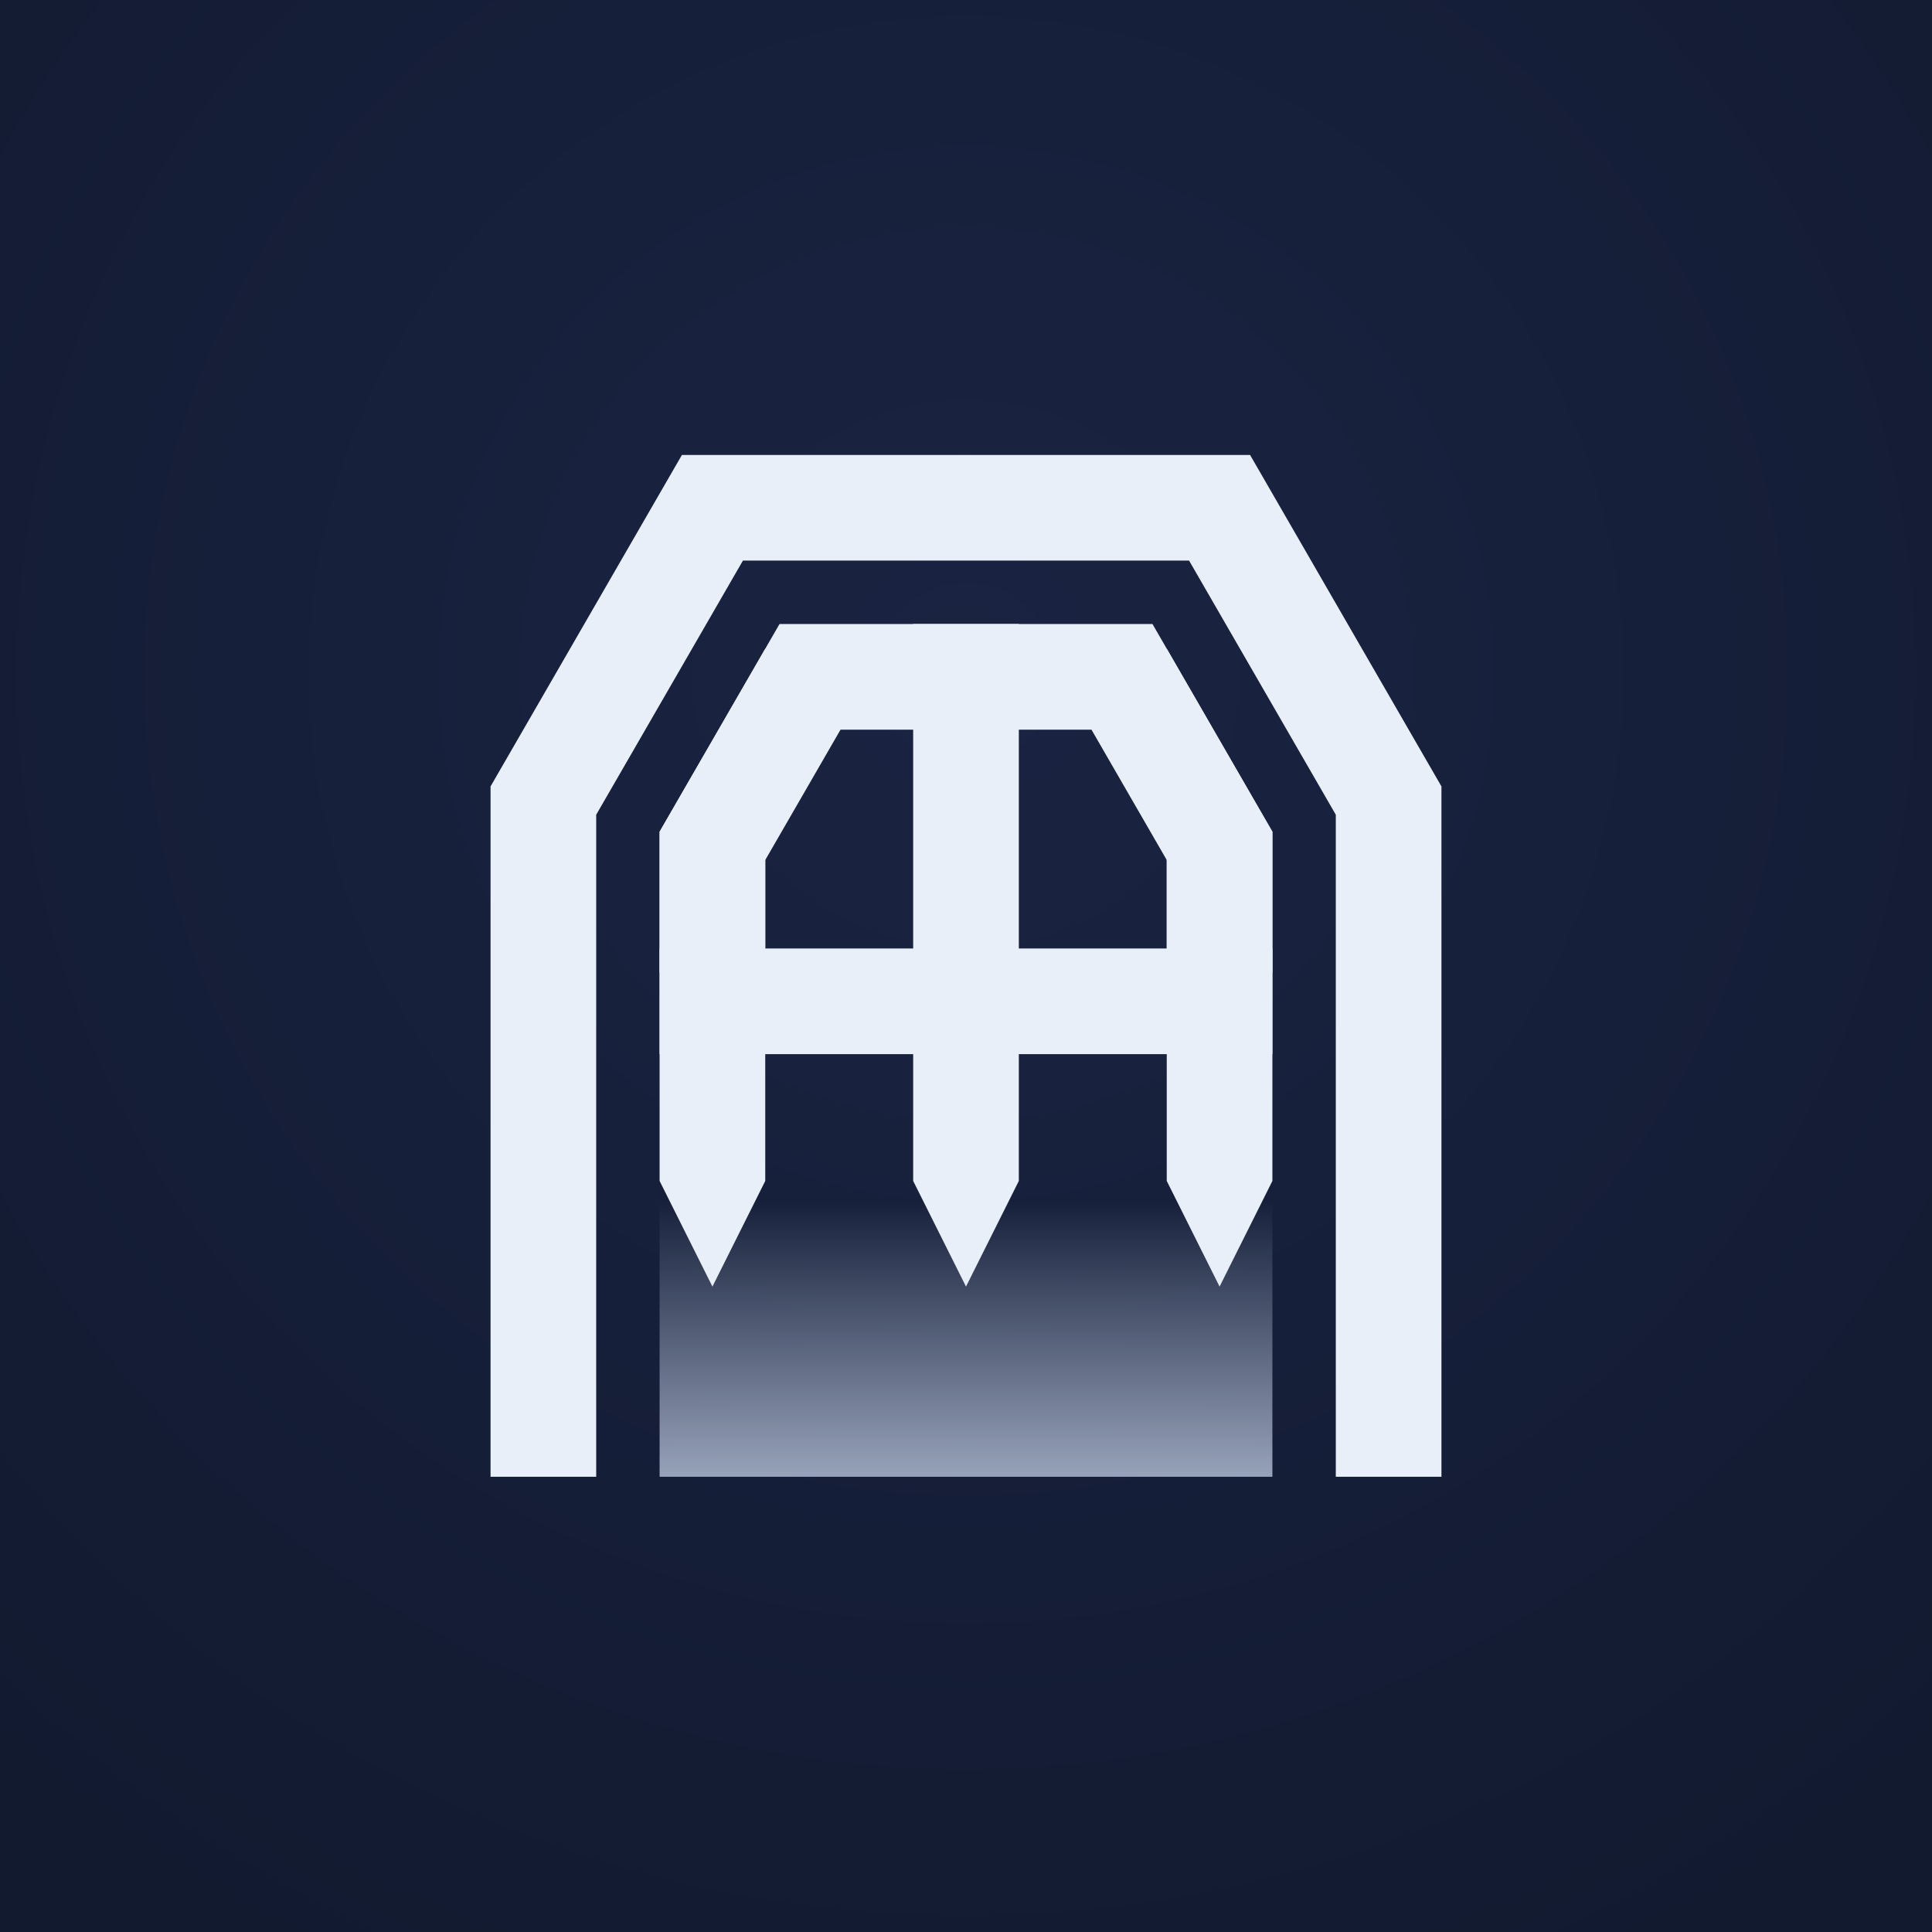
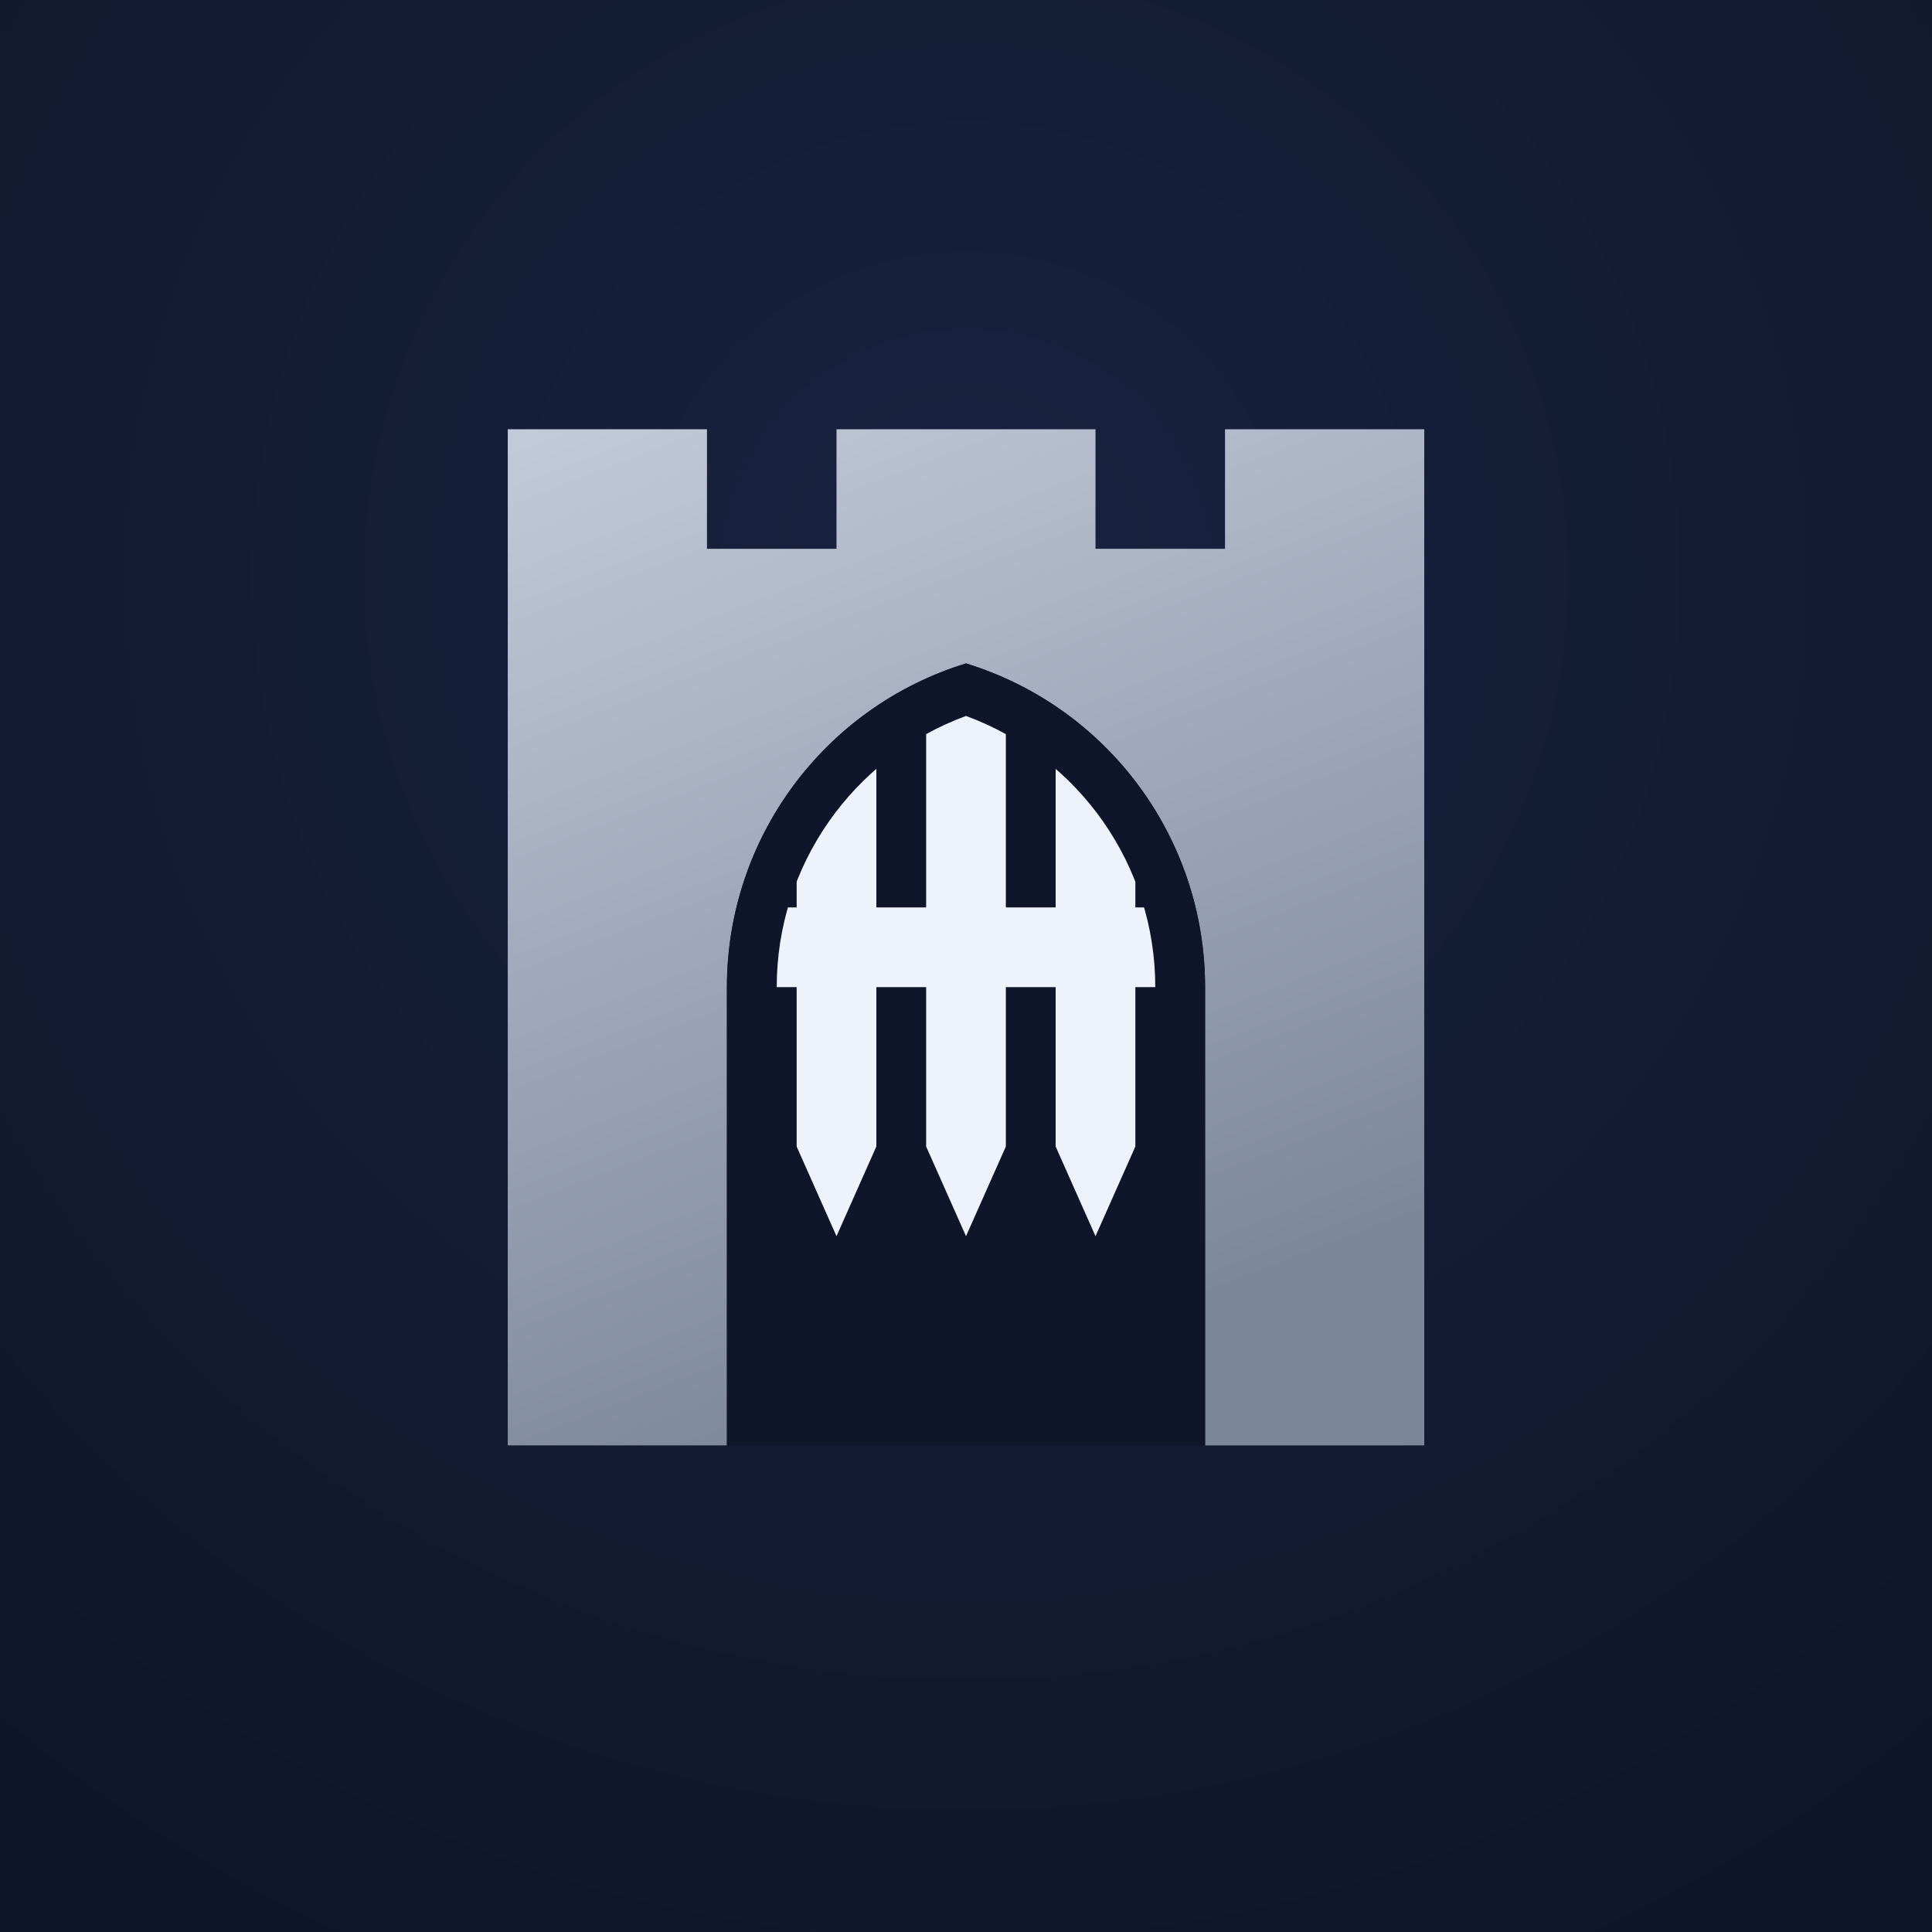
<svg xmlns="http://www.w3.org/2000/svg" width="512" height="512" viewBox="0 0 512 512" role="img" aria-label="Game logo placeholder">
  <defs>
-     <radialGradient id="glbg" cx="0.5" cy="0.35" r="0.75">
-       <stop offset="0" stop-color="#1A2442" />
-       <stop offset="1" stop-color="#121A30" />
+     <radialGradient id="glbg" cx="0.5" cy="0.3" r="0.8">
+       <stop offset="0" stop-color="#18223F" />
+       <stop offset="1" stop-color="#0F1629" />
    </radialGradient>
  </defs>
  <rect width="512" height="512" fill="url(#glbg)" />
-   <g transform="translate(76.8 66.56) scale(5.6)">
+   <g transform="translate(87.04 76.80) scale(5.28)">
    <defs>
-       <clipPath id="glc">
-         <polygon points="17.500,58.000 17.500,27.474 23.175,17.644 40.825,17.644 46.500,27.474 46.500,58.000" />
+       <linearGradient id="glt" x1="0" y1="0" x2="0.35" y2="1">
+         <stop offset="0" stop-color="#C3CBDA" />
+         <stop offset="1" stop-color="#7D879C" />
+       </linearGradient>
+       <clipPath id="gla">
+         <path d="M22.5 58.0 V35.0 A14.5 14.5 0 0 1 32.0 21.389 A14.5 14.5 0 0 1 41.5 35.0 V58.0 Z" />
      </clipPath>
    </defs>
-     <defs>
-       <linearGradient id="glg" x1="0" y1="0" x2="0" y2="1">
-         <stop offset="0" stop-color="#A6B2C9" stop-opacity="0" />
-         <stop offset="1" stop-color="#A6B2C9" stop-opacity="0.9" />
-       </linearGradient>
-     </defs>
-     <rect x="17.5" y="45" width="29.0" height="13.0" fill="url(#glg)" />
-     <g fill="#E9EFF8" clip-path="url(#glc)">
-       <polyline points="20.000,34.144 20.000,28.144 24.619,20.144 39.381,20.144 44.000,28.144 44.000,34.144" fill="none" stroke="#E9EFF8" stroke-width="5.0" stroke-linejoin="miter" />
-       <path d="M17.5 0 H22.5 V44.0 L20.0 49.0 L17.5 44.0 Z" />
-       <path d="M29.5 0 H34.5 V44.0 L32.0 49.0 L29.5 44.0 Z" />
-       <path d="M41.5 0 H46.5 V44.0 L44.0 49.0 L41.5 44.0 Z" />
-       <rect x="17.5" y="33.0" width="29.0" height="5.0" />
+     <path fill-rule="evenodd" fill="url(#glt)" d="M9.0 58.0 V7.0 H19.0 V13.0 H25.5 V7.0 H38.5 V13.0 H45.0 V7.0 H55.0 V58.0 Z M20.0 58.0 V35.0 A17.0 17.0 0 0 1 32.0 18.752 A17.0 17.0 0 0 1 44.0 35.0 V58.0 Z" />
+     <path fill="#0F1629" d="M20.0 58.0 V35.0 A17.0 17.0 0 0 1 32.0 18.752 A17.0 17.0 0 0 1 44.0 35.0 V58.0 Z" />
+     <g clip-path="url(#gla)" fill="#EEF3FB">
+       <path d="M23.5 0 H27.5 V43.0 L25.5 47.5 L23.5 43.0 Z" />
+       <path d="M30.0 0 H34.0 V43.0 L32.0 47.5 L30.0 43.0 Z" />
+       <path d="M36.5 0 H40.5 V43.0 L38.5 47.5 L36.5 43.0 Z" />
+       <rect x="20.0" y="31.0" width="24.0" height="4.0" />
    </g>
-     <polyline points="12.000,58.000 12.000,26.000 20.000,12.144 44.000,12.144 52.000,26.000 52.000,58.000" fill="none" stroke="#E9EFF8" stroke-width="5.0" stroke-linejoin="miter" />
  </g>
</svg>
